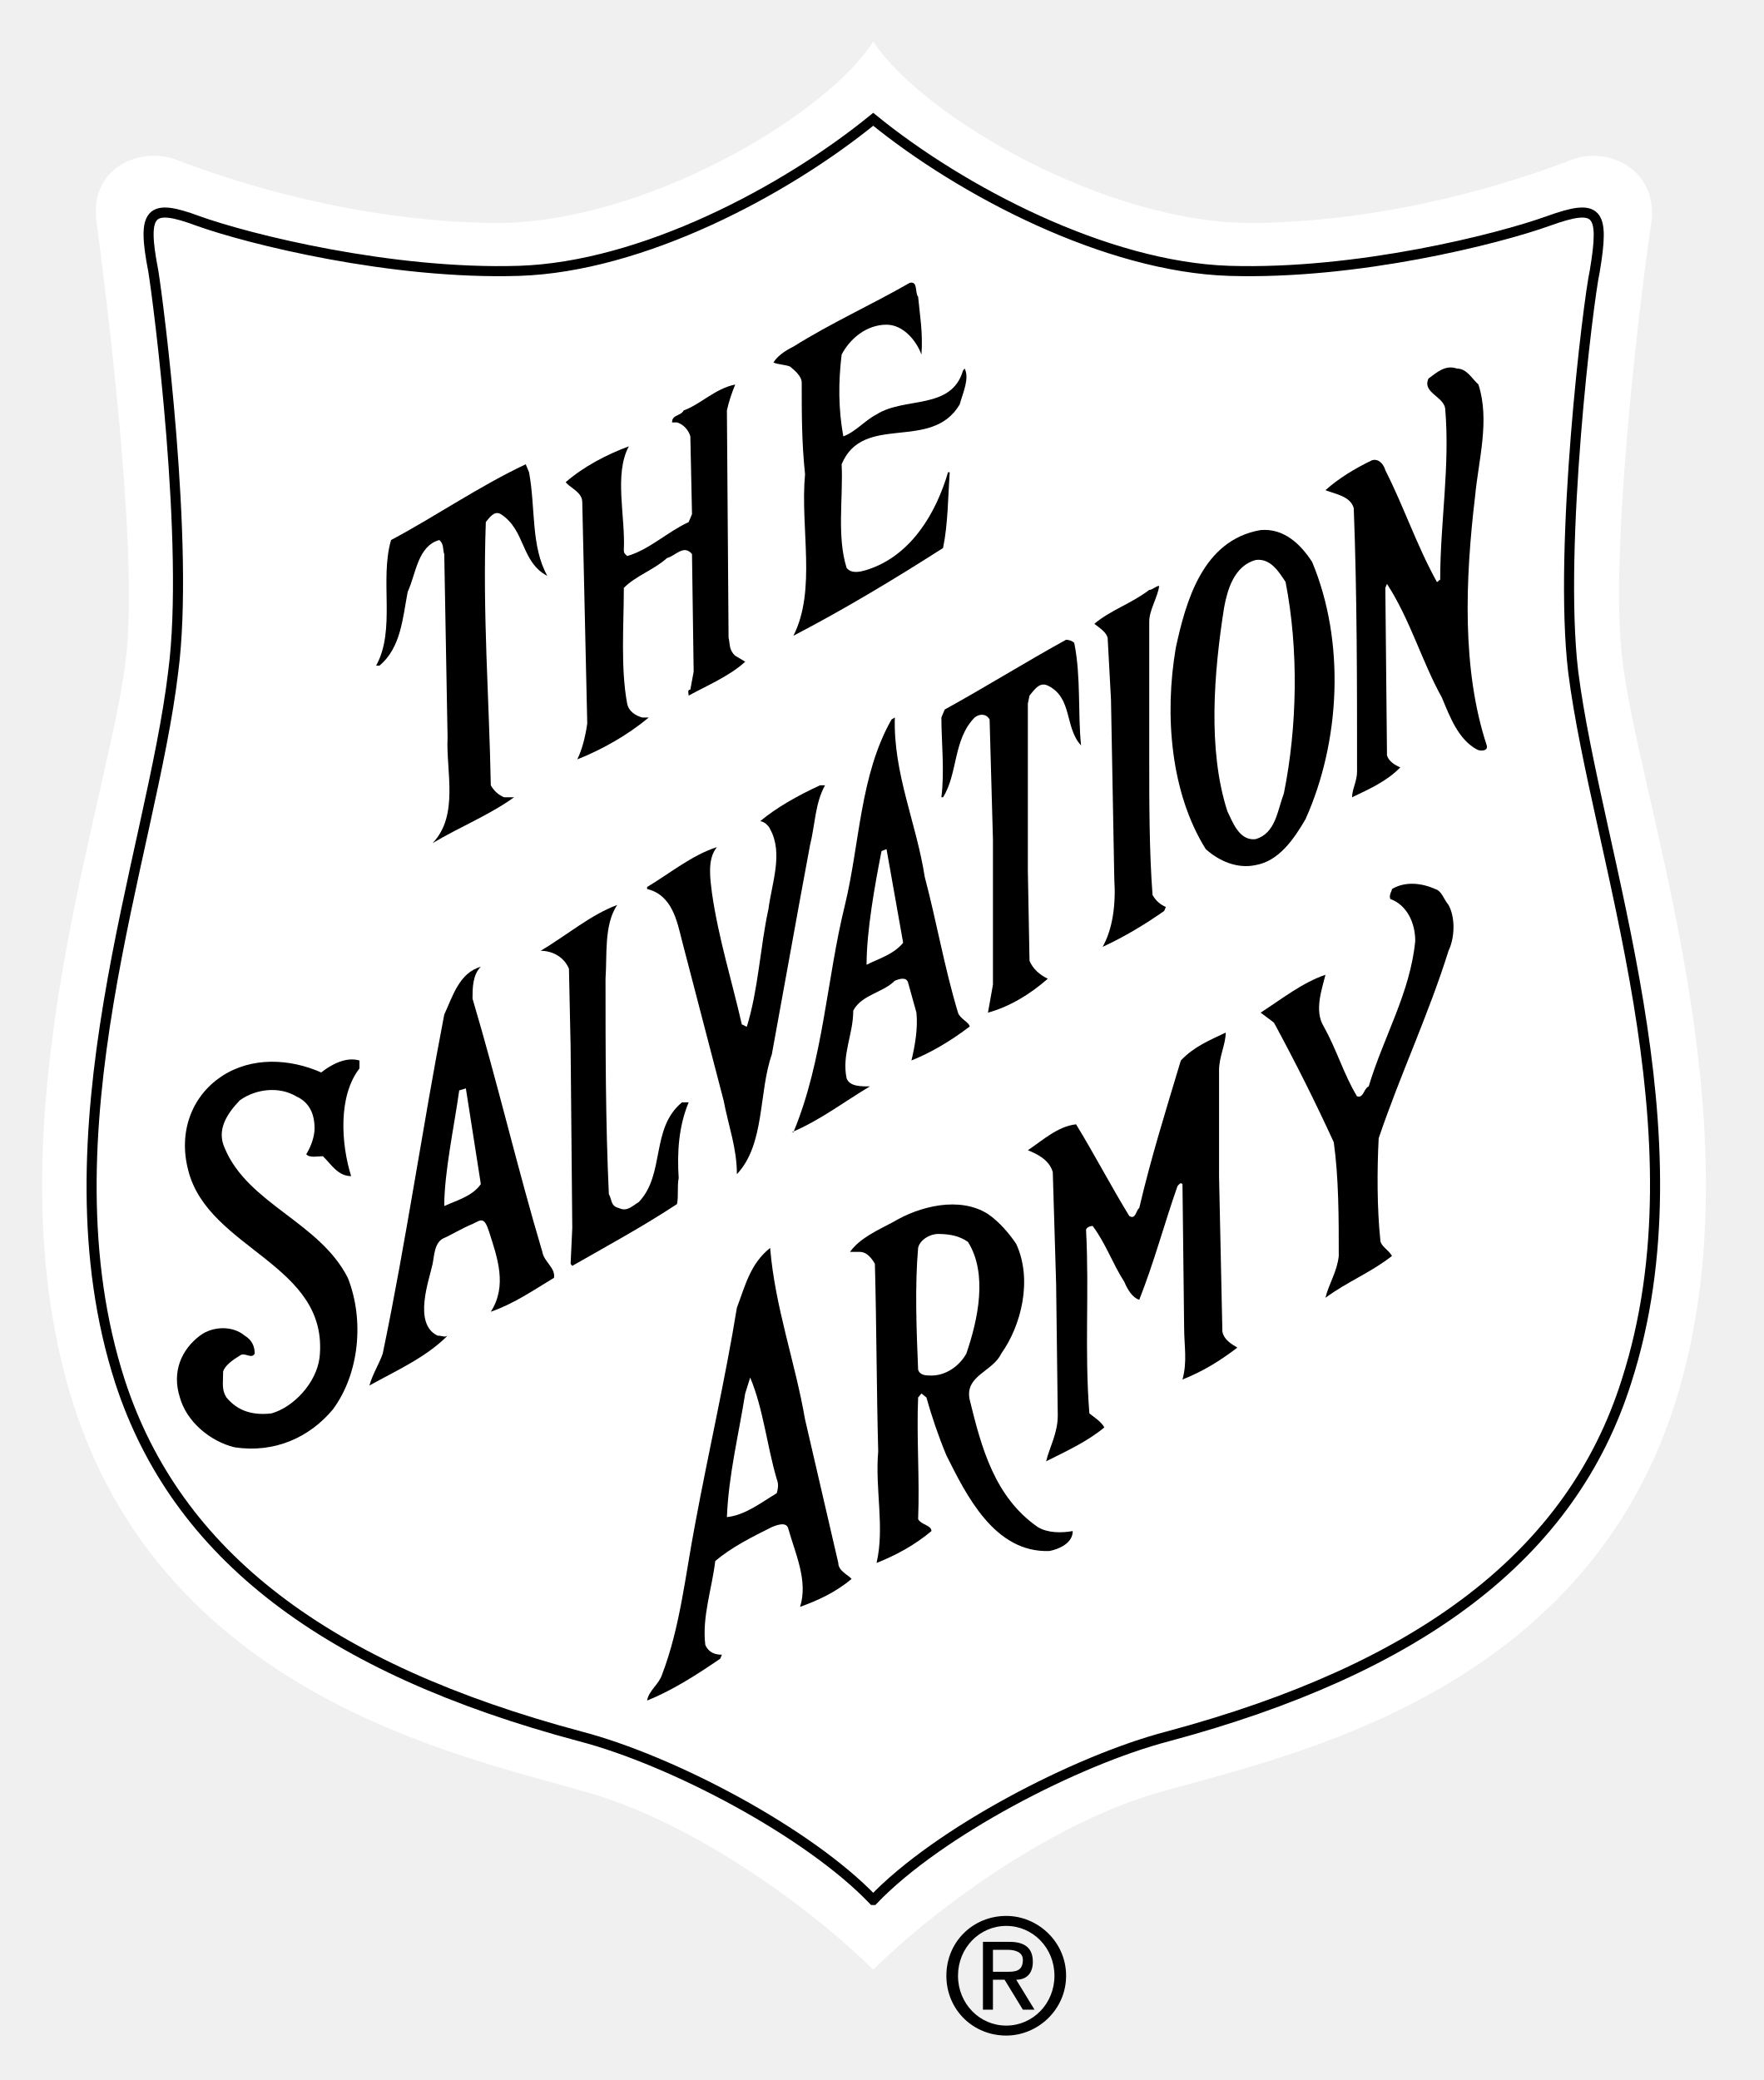
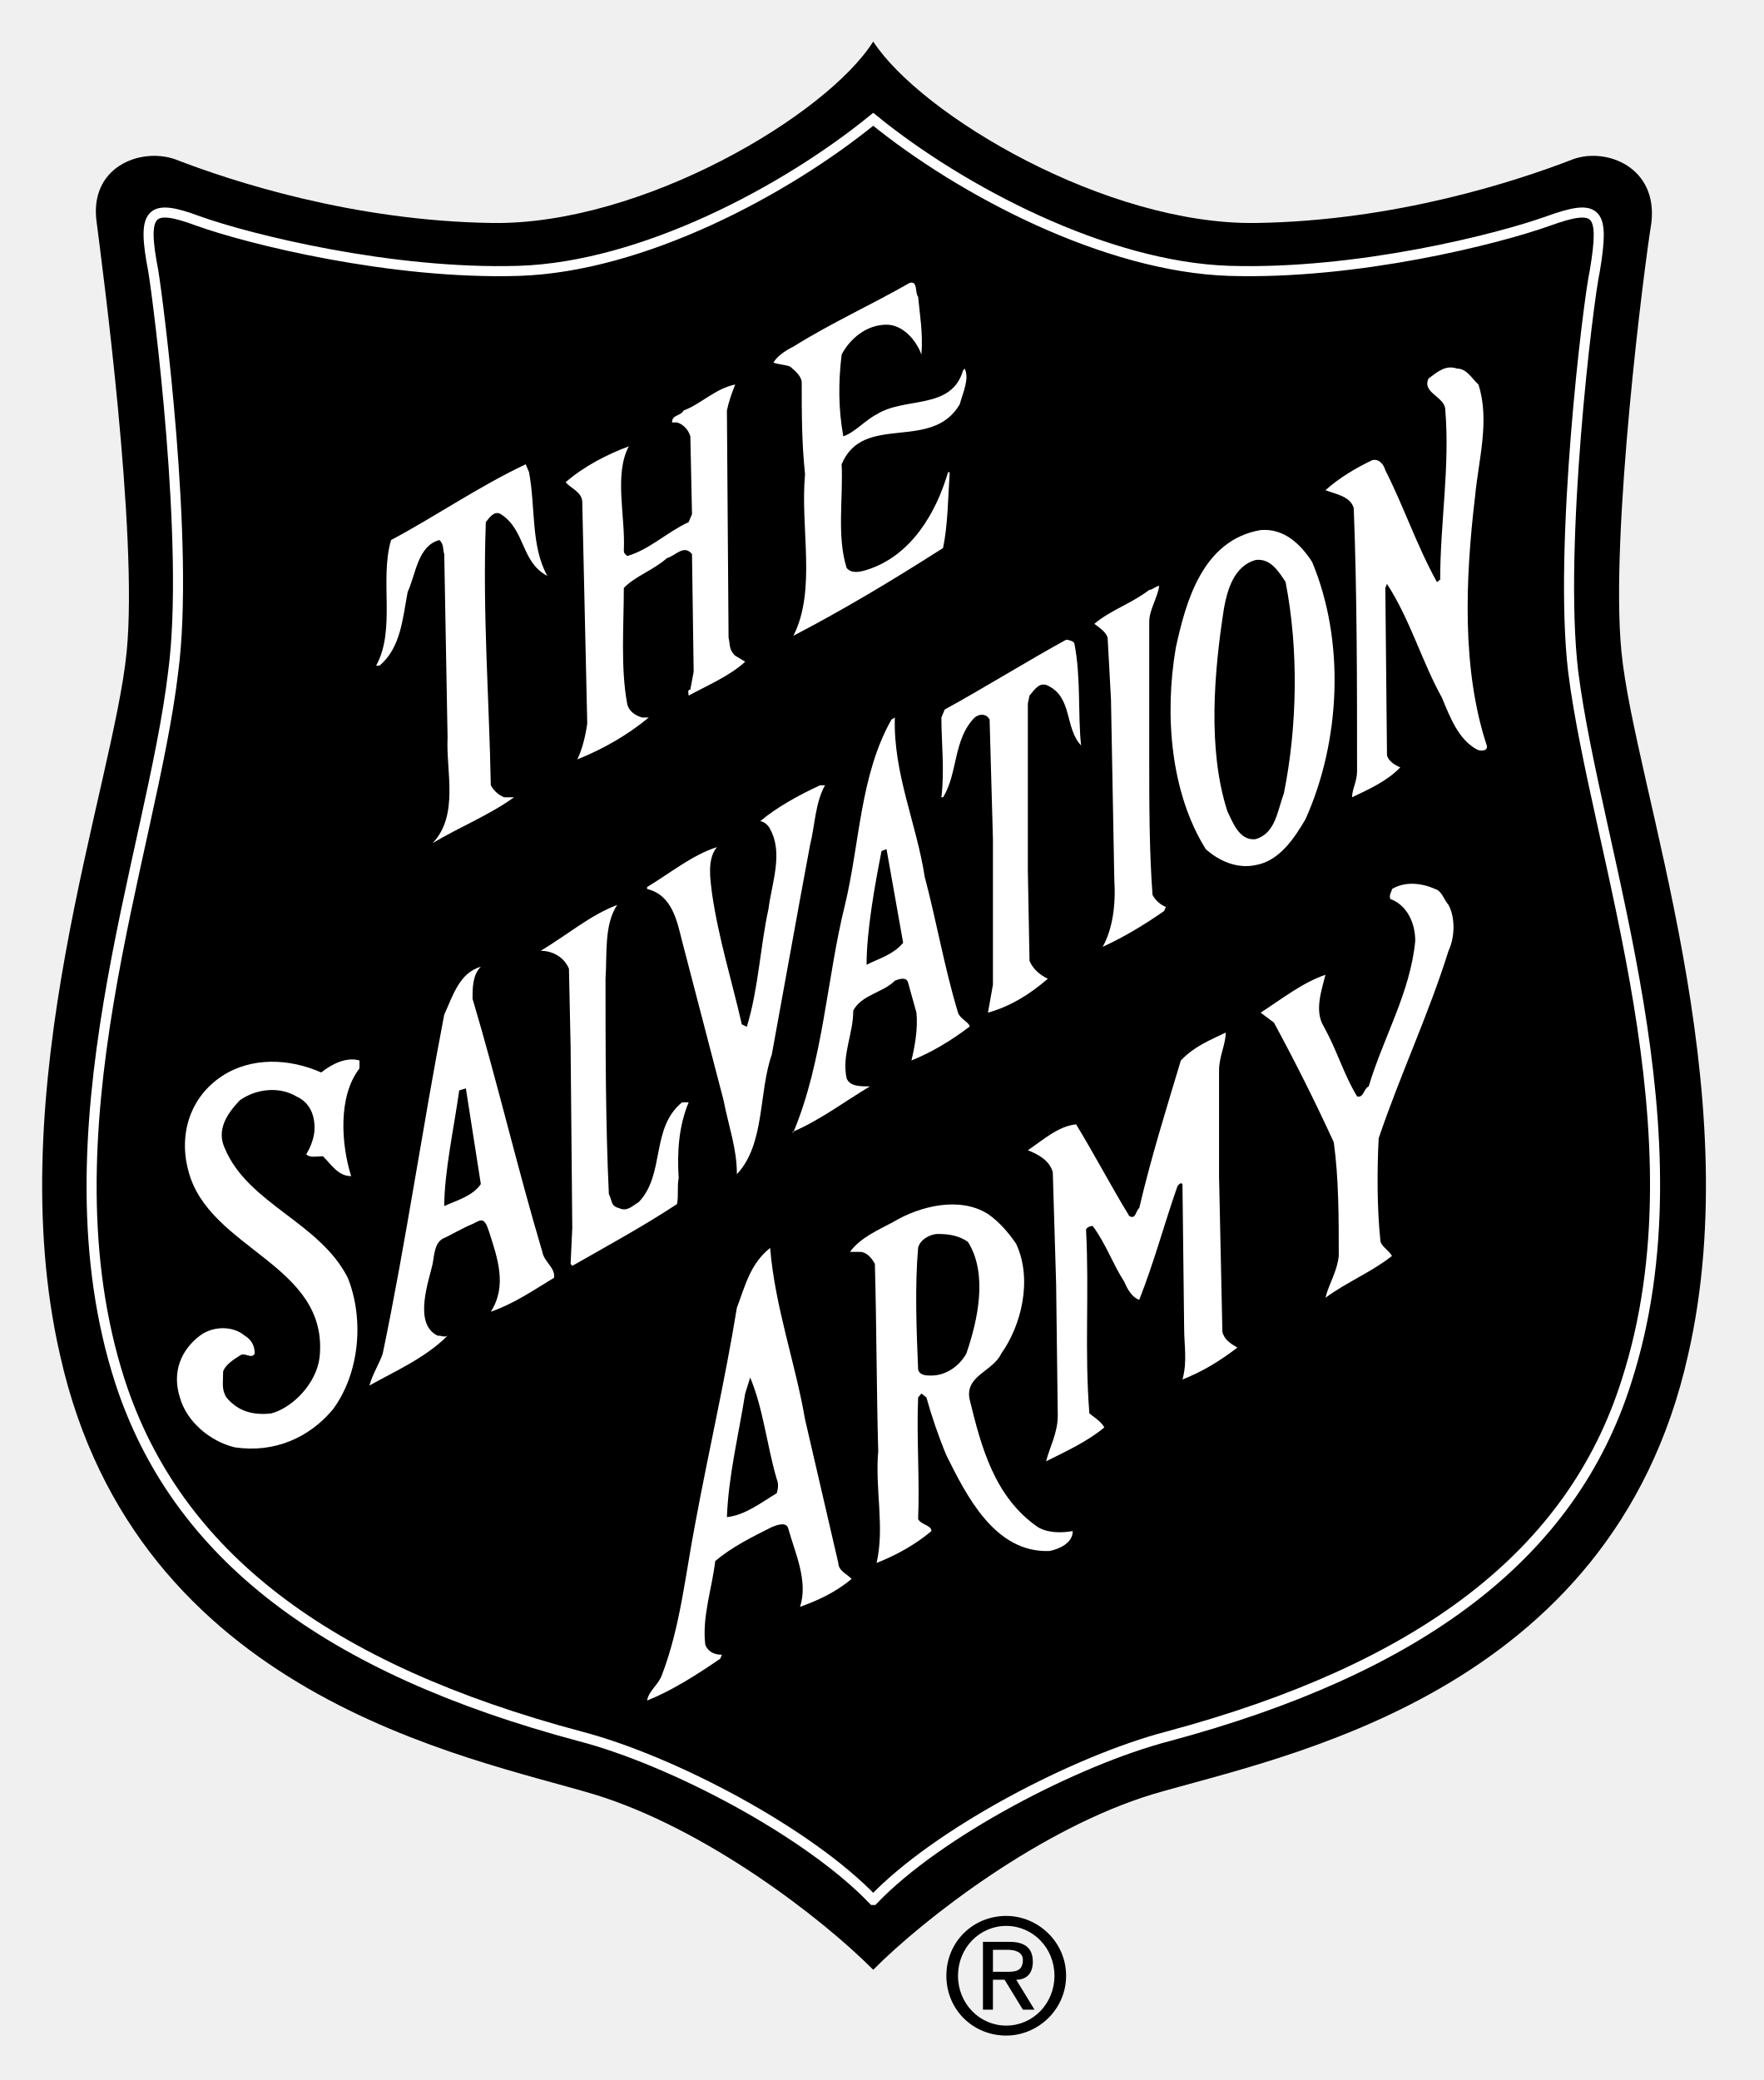
<svg xmlns="http://www.w3.org/2000/svg" fill="none" height="500" viewBox="0 0 424 500" width="424">
-   <path d="m209.889 473.5c12.389-12.464 40.363-34.032 67.14-42.181 30.77-9.105 110.299-23.491 128.686-105.453 14.788-64.231-12.786-136.612-15.983-169.208-2.796-28.277 5.593-93.468 7.193-103.055 1.599-13.419-10.792-18.215-18.788-15.336-13.584 5.271-42.759 14.855-76.328 15.336-35.967.481-80.331-25.882-91.92-43.617-11.19 17.735-55.551 44.099-91.52 43.617-33.571-.479-62.743-10.066-76.332-15.336-8.39-2.878-20.781 1.915-18.781 15.336 1.197 9.587 9.989 74.778 7.193 103.055-3.197 32.596-30.772 104.977-15.987 169.208 18.385 81.962 97.914 96.348 128.288 105.453 26.776 8.149 54.752 29.717 67.139 42.181z" fill="#fff" />
-   <path d="m209.888 456.721c15.589-16.295 48.755-33.55 70.737-39.302 60.744-16.297 97.113-43.619 110.302-85.325 19.181-59.437-7.193-126.54-12.792-170.641-3.594-30.197 3.597-89.153 5.197-96.345 2.396-14.382.796-16.299-11.191-11.983-11.985 4.314-45.958 12.944-76.728 11.983-29.572-.957-64.341-19.172-85.525-36.431-21.181 17.26-55.551 35.475-85.124 36.431-30.772.96-65.142-7.669-77.133-11.983-11.588-4.316-13.588-2.399-10.792 11.983 1.199 7.194 8.794 66.148 4.796 96.345-5.197 44.101-31.971 111.204-12.79 170.641 13.592 41.706 49.559 69.028 110.706 85.325 21.98 5.752 54.752 23.007 70.336 39.302z" stroke="#000" stroke-linecap="round" stroke-width="2.42" />
-   <g fill="#000">
+   <path d="m209.889 473.5c12.389-12.464 40.363-34.032 67.14-42.181 30.77-9.105 110.299-23.491 128.686-105.453 14.788-64.231-12.786-136.612-15.983-169.208-2.796-28.277 5.593-93.468 7.193-103.055 1.599-13.419-10.792-18.215-18.788-15.336-13.584 5.271-42.759 14.855-76.328 15.336-35.967.481-80.331-25.882-91.92-43.617-11.19 17.735-55.551 44.099-91.52 43.617-33.571-.479-62.743-10.066-76.332-15.336-8.39-2.878-20.781 1.915-18.781 15.336 1.197 9.587 9.989 74.778 7.193 103.055-3.197 32.596-30.772 104.977-15.987 169.208 18.385 81.962 97.914 96.348 128.288 105.453 26.776 8.149 54.752 29.717 67.139 42.181z" fill="#000" />
+   <path d="m209.888 456.721c15.589-16.295 48.755-33.55 70.737-39.302 60.744-16.297 97.113-43.619 110.302-85.325 19.181-59.437-7.193-126.54-12.792-170.641-3.594-30.197 3.597-89.153 5.197-96.345 2.396-14.382.796-16.299-11.191-11.983-11.985 4.314-45.958 12.944-76.728 11.983-29.572-.957-64.341-19.172-85.525-36.431-21.181 17.26-55.551 35.475-85.124 36.431-30.772.96-65.142-7.669-77.133-11.983-11.588-4.316-13.588-2.399-10.792 11.983 1.199 7.194 8.794 66.148 4.796 96.345-5.197 44.101-31.971 111.204-12.79 170.641 13.592 41.706 49.559 69.028 110.706 85.325 21.98 5.752 54.752 23.007 70.336 39.302z" stroke="#fff" stroke-linecap="round" stroke-width="2.42" />
+   <g fill="#fff">
    <path d="m220.682 71.338c.396 4.316 1.196 8.63.796 13.9-1.197-3.353-4.396-7.188-8.39-7.188-4.796 0-8.792 3.353-10.792 7.188-.798 6.713-.798 12.944.401 19.651 2.797-.957 5.197-3.833 7.995-5.271 6.793-4.316 17.979-.961 20.781-10.547l.395-.481c1.197 2.397-.395 5.756-1.197 8.63-6.791 11.502-23.18 1.917-28.375 14.382.401 8.149-1.196 17.254 1.202 24.924 1.197 1.441 3.195.96 4.792.481 10.792-3.353 16.786-13.901 19.582-23.488h.402c-.402 5.753-.402 12.465-1.599 18.217-11.991 7.668-23.98 14.855-35.969 21.089 5.593-11.023 1.599-25.884 2.797-38.822-.801-7.667-.801-14.38-.801-22.049 0-1.442-1.6-2.878-2.797-3.835-1.199-.479-2.798-.479-3.997-.961.798-1.436 2.796-2.872 4.796-3.835 9.191-5.752 18.781-10.066 27.973-15.336 2.005-.483 1.202 2.397 2.005 3.351z" />
    <path d="m355.362 92.43c2.797 8.624 0 18.211-.803 26.839-2.394 20.132-3.196 41.702 2.797 59.917.403 1.436-1.599 1.436-2.394.96-4.398-2.399-6.398-7.673-8.39-12.465-4.798-8.63-7.595-18.695-13.192-27.319l-.396.956.396 40.266c.401 1.436 2 2.397 3.197 2.872-3.197 3.359-7.595 5.277-11.589 7.194 0-1.917 1.198-3.835 1.198-6.233 0-21.089 0-42.663-.795-63.27-.803-2.878-4.396-3.36-6.799-4.316 3.198-2.878 7.193-5.277 11.193-7.194 1.599-.475 2.797.961 3.197 2.399 4.396 8.63 7.593 18.214 12.385 26.844.401 0 .401-.481.801-.481 0-13.901 2.396-27.32 1.197-41.221-.401-2.878-5.593-3.835-3.996-7.194 1.996-1.436 3.996-3.353 6.793-2.396 2.404.002 3.601 2.4 5.2 3.842z" />
    <path d="m176.719 92.435c-.799 1.918-1.599 4.31-1.998 6.228l.399 54.646c.4 1.436 0 2.878 1.599 4.316l2.399 1.436c-3.596 3.359-9.193 5.75-13.589 8.149 0-.481-.398-1.436.402-1.436l.799-4.316-.4-28.281c-1.998-2.398-3.996.481-5.996.961-3.195 2.872-7.595 4.31-10.389 7.188 0 9.105-.801 19.171.798 27.801.401 1.917 1.996 2.878 3.596 3.353h1.599c-5.195 4.314-11.19 7.674-17.183 10.067 1.199-2.393 1.997-5.753 2.398-8.625l-1.198-53.21c0-2.392-2.798-3.353-3.997-4.789 4.396-3.834 9.993-6.712 15.188-8.63-3.6 6.713-.799 16.779-1.2 24.927 0 .957.401.957.8 1.437 5.194-1.437 9.59-5.753 14.785-8.151l.801-1.916-.399-18.696c-.402-1.436-1.599-2.872-3.199-3.353h-1.197c0-1.915 1.998-1.436 2.797-2.878 3.994-1.438 7.591-5.273 12.385-6.228z" />
    <path d="m127.164 113.521c1.597 8.629.398 17.735 4.396 24.923-6.396-3.354-5.197-11.023-11.191-14.855-1.599-.961-2.796.956-3.595 1.915-.798 22.051.799 42.183 1.197 63.27.799 1.442 1.996 2.398 3.197 2.878h2.396c-5.991 4.314-13.187 7.187-19.579 11.022 6.393-6.706 3.194-17.253 3.595-25.402l-.799-44.099c-.402-.957 0-2.398-1.197-3.353-5.199 1.436-5.597 8.148-7.593 12.465-1.201 6.227-1.6 13.419-6.794 17.733h-.799c4.794-8.63.799-20.614 3.595-30.198 10.792-5.752 21.184-12.944 32.372-18.215z" />
    <path d="m301.809 134.609c-5.197 1.442-6.796 7.193-7.593 11.507-2.402 15.337-4.002 34.033.797 48.891 1.197 2.396 2.796 7.194 6.796 6.712 4.792-1.436 5.193-6.712 6.792-11.026 3.197-15.818 3.597-34.509.4-50.806-1.597-2.4-3.597-5.752-7.192-5.278zm13.584.481c7.994 19.177 6.798 43.144-1.599 61.834-2.797 4.795-6.392 10.066-11.985 11.027-4.402.956-8.796-.961-11.989-3.833-8.396-13.425-9.995-32.117-7.199-48.415 2.401-11.026 6.396-25.884 20.385-28.282 5.595-.48 9.591 3.355 12.387 7.669z" />
    <path d="m278.629 140.845c-.401 2.878-2.396 5.752-2.396 8.63v32.115c0 11.502 0 23.006.796 33.551.801 1.436 2 2.399 3.198 2.878l-.401.957c-4.796 3.36-9.589 6.232-14.788 8.63 2.403-4.316 3.199-10.066 2.797-16.299l-.795-43.138-.803-14.861c-.394-1.436-1.993-2.399-3.196-3.354 4.001-3.359 8.796-4.795 13.192-8.149.796 0 1.599-.96 2.396-.96z" />
    <path d="m258.25 154.743c1.599 8.149.795 16.779 1.599 24.449-4.001-4.317-2.002-11.503-7.995-14.382-2-.957-3.197.96-4.396 2.398l-.4 1.917v40.264l.4 21.57c.796 1.918 2.396 3.36 4.396 4.315-4.396 3.834-9.193 6.712-14.386 8.15l1.198-6.713v-34.991l-.803-28.762c-.795-1.436-2.394-1.436-3.593-.481-5.199 5.276-4.002 13.425-7.593 19.177h-.403c.797-6.233 0-13.419 0-19.177l.797-1.917c9.595-5.271 19.584-11.503 29.177-16.773.797 0 2.002.481 2.002.956z" />
    <path d="m198.301 188.777c-2.398 4.317-2.398 9.591-3.599 14.382l-2.395 12.945-6.794 37.386c-3.197 9.105-1.599 21.568-8.392 28.761 0-6.237-1.999-11.51-3.198-17.741l-9.99-38.342c-1.201-4.796-2.398-11.027-8.393-12.465v-.481c5.593-3.354 10.789-7.668 16.783-9.585-2.398 2.872-1.6 7.667-1.197 11.022 1.599 11.027 4.794 21.095 7.192 31.641.403 0 .799.475 1.201.475 2.797-9.105 3.195-19.171 5.195-28.281.799-6.227 3.596-13.419.399-19.171-.399-.957-1.599-1.917-2.399-1.917 3.998-3.354 9.193-6.232 14.388-8.63h1.199" />
    <path d="m348.171 217.538c1.593 2.872 1.593 7.668 0 11.023-4.798 15.342-11.595 29.725-16.788 45.061-.4 7.67-.4 16.773.395 24.446 0 1.438 2.002 2.393 2.802 3.835-4.796 3.835-10.789 6.228-15.989 10.062.803-3.355 2.797-6.227 3.198-10.062 0-9.111 0-18.694-1.198-27.326-4.395-9.587-9.192-19.171-14.385-28.756l-3.197-2.397c5.193-3.353 9.99-7.188 15.582-9.105-.796 3.353-2.796 8.624-.394 12.459 3.191 5.752 4.791 11.51 7.988 16.772 1.601.482 1.601-1.911 2.796-2.39 3.6-11.984 9.996-22.531 11.192-34.99 0-4.316-2-8.63-5.993-10.066-.4-.96.4-1.917.4-2.398 3.193-1.917 7.193-1.436 10.39 0 1.601.479 1.998 2.397 3.201 3.832z" />
    <path d="m145.546 235.271c0 17.254 0 34.514.799 51.766.801 1.438.398 2.878 2.398 3.355 1.998.961 3.197-.475 4.795-1.438 6.395-6.704 2.798-17.733 10.393-23.966h1.596c-2.395 5.751-2.797 11.983-2.395 18.216-.402 1.917 0 4.314-.402 6.232-7.991 5.27-16.783 10.066-25.177 14.855l-.4-.481.4-8.622-.4-43.62-.397-18.694c-1.201-2.871-3.997-4.316-6.794-4.316 6.394-3.834 11.989-8.623 18.383-11.022-3.197 4.797-2.396 11.985-2.799 17.735z" />
    <path d="m294.613 248.214c0 2.872-1.599 5.75-1.599 9.106v25.402l.802 37.388c.4 1.921 2 2.876 3.593 3.835-4.395 3.359-8.389 5.756-13.186 7.667 1.197-4.308.4-8.142.4-12.456l-.4-34.514c-.394-.48-.796 0-1.197.481-3.197 9.111-5.593 18.215-9.192 27.32-1.6-.479-2.797-2.393-3.593-4.314-2.797-4.316-4.397-9.108-7.594-13.422-.802 0-1.599.482-1.599.957.795 15.343-.403 28.762.795 44.099 1.197.961 2.796 1.923 3.599 3.361-3.996 3.354-9.194 5.75-13.991 8.149.801-3.36 2.797-6.713 2.797-11.027l-.395-31.636-.803-26.839c-.796-2.878-3.593-4.314-5.993-5.276 3.597-2.393 7.193-5.752 11.589-6.225 4.396 7.187 8.395 14.855 12.791 22.043 1.6.961 1.6-1.438 2.397-1.917 2.796-11.984 6.396-23.488 9.995-35.471 3.189-3.357 6.788-4.793 10.784-6.711z" />
    <path d="m86.399 256.842c-5.195 6.706-4.396 18.214-1.998 25.884-3.197 0-4.796-2.878-6.794-4.79-1.197 0-3.197.476-3.998-.479 1.201-1.923 2-4.314 2-6.231 0-3.361-1.199-6.234-4.396-7.676-3.997-2.39-9.593-1.911-13.588.961-3.199 3.354-5.597 7.188-3.599 11.504 5.597 13.425 22.781 17.739 29.575 31.161 3.998 10.066 2.797 23.01-3.595 31.634-5.595 6.712-13.989 10.547-23.58 9.107-5.994-1.438-11.589-6.227-13.186-11.984-1.998-6.227.398-11.504 4.794-14.855 3.197-2.399 7.995-2.399 10.792 0 1.6.959 2.398 2.397 2.398 4.314-.799 1.436-2.398-.481-3.595.48-1.6.956-3.6 2.392-3.998 3.834 0 2.872-.399 4.314.799 6.227 2.797 3.36 6.394 4.314 10.792 3.833 5.195-1.43 10.788-7.188 11.589-13.413 2.398-22.537-26.777-25.89-31.573-45.061-2.398-9.112.799-17.741 7.995-22.531 7.193-4.789 16.385-4.314 23.978-.957 2.396-1.923 5.991-3.835 9.191-2.878v1.916" />
    <path d="m111.978 261.633-1.599.479c-1.197 8.624-3.596 19.653-3.596 27.802 3.197-1.442 6.794-2.397 8.792-5.277zm3.595-29.237c-1.997 1.917-1.997 5.27-1.997 7.669 5.995 20.128 10.789 40.739 16.783 60.871.402 2.399 3.199 3.835 2.8 6.233-4.796 2.876-9.592 6.232-15.187 8.149 3.997-6.231 1.599-12.94-.399-19.177-1.201-3.835-2-2.872-3.997-1.912-2.399.957-5.595 2.872-6.794 3.354-2.399.956-2.399 4.314-2.797 6.225-.799 3.835-4.797 14.388 1.197 17.262 1.197 0 1.6.48 2.398 0-5.195 5.277-12.79 8.628-18.783 11.983.799-2.872 2.398-5.278 3.197-7.669 5.593-26.845 9.591-54.646 14.785-81.487 2-4.314 3.6-10.065 8.794-11.501z" />
    <path d="m225.479 296.626c-2.002 0-4.402 1.442-4.798 3.355-.801 9.112-.4 19.651 0 29.244.396 1.436 1.996 1.436 3.199 1.436 3.593 0 6.79-2.397 8.389-5.271 2.795-8.149 5.197-19.171.401-26.845-2-1.437-4.394-1.919-7.191-1.919zm18.78 2.397c3.995 8.624 1.196 19.653-3.6 26.365-1.994 4.314-8.792 5.271-7.593 11.023 2.803 11.504 5.994 23.487 16.391 30.679 2.397 1.436 5.593 1.436 8.39.957 0 2.876-3.197 4.314-5.593 4.793-13.192.482-19.982-13.419-24.781-23.006-1.994-4.793-3.593-9.59-4.796-13.904l-1.197-.957-.797.957c-.401 9.59.396 19.65 0 29.243.797 1.436 3.199 1.436 3.199 2.872-4.002 3.359-8.396 5.756-13.188 7.667 1.996-8.622-.405-17.729.396-26.839-.396-14.379-.396-30.197-.799-45.061-.799-1.43-1.998-2.872-3.595-2.872h-2.394c2.394-3.353 6.79-5.277 10.389-7.188 6.392-3.834 15.983-6.231 22.781-1.923 2.793 1.923 5.189 4.797 6.787 7.194z" />
    <path d="m180.318 331.139-1.201 3.833c-1.6 10.068-3.998 19.653-4.396 29.719 4.396-.48 7.993-3.354 11.989-5.752.398-1.436.398-2.397 0-3.36-2.398-8.142-3.197-16.772-6.392-24.44zm13.186 10.066 7.991 34.506c0 1.924 2.399 2.878 3.197 3.835-3.997 3.359-8.392 5.277-12.387 6.718 1.998-6.237-1.201-12.943-2.8-18.701-.399-1.912-2.797-.957-3.996-.474-4.797 2.397-9.593 4.789-13.589 8.149-.798 6.711-3.197 13.419-2.398 20.132.799 1.917 2.398 2.397 3.998 2.397l-.401.956c-5.593 3.835-11.588 7.669-17.584 10.066.398-2.397 2.797-3.832 3.596-6.231 4.396-11.502 5.592-23.967 7.993-36.423 3.197-17.262 7.194-34.521 9.993-51.768 1.996-5.277 3.197-10.553 7.992-14.386 1.202 14.383 5.997 27.324 8.395 41.224z" />
-     <path d="m241.862 473.986c1.996 0 3.996 0 3.996-2.878 0-1.919-2-2.401-3.597-2.401h-3.594v5.279zm-3.197 9.104h-2.402v-16.298h6.398c3.597 0 5.593 1.437 5.593 4.789 0 2.878-1.599 4.315-3.995 4.315l4.396 7.194h-2.797l-4.396-7.194h-2.797zm3.197 3.833c6.392 0 11.589-5.27 11.589-11.982s-5.197-11.982-11.589-11.982c-6.396 0-11.594 5.27-11.594 11.982.002 6.712 5.2 11.982 11.594 11.982zm-14.389-11.982c0-8.149 6.398-14.383 14.391-14.383 7.593 0 14.386 6.234 14.386 14.383s-6.793 14.378-14.386 14.378c-7.995 0-14.391-6.229-14.391-14.378z" />
-     <path d="m213.087 204.113-1.203.476c-1.598 8.148-3.593 19.177-3.593 27.325 2.796-1.442 6.396-2.396 8.792-5.276zm9.19 6.707c2.797 10.547 4.793 22.051 7.99 32.597.401 1.436 2.797 2.396 2.797 3.353-4.396 3.359-9.187 6.231-13.985 8.148.797-3.353 1.599-7.667 1.197-11.501l-2-7.189c-.396-1.442-1.996-.96-3.193-.481-2.801 2.872-7.993 3.353-9.993 7.188 0 5.75-2.797 10.547-1.595 16.3.798 1.917 3.194 1.917 5.592 1.917-6.393 3.833-11.988 8.148-18.782 11.023h.402c7.192-17.257 7.991-36.907 12.387-54.64 3.595-14.862 3.595-31.155 11.19-44.581l.801-.481c-.4 13.423 5.195 25.407 7.192 38.347z" />
  </g>
+   <path d="m241.862 473.986c1.996 0 3.996 0 3.996-2.878 0-1.919-2-2.401-3.597-2.401h-3.594v5.279zm-3.197 9.104h-2.402v-16.298h6.398c3.597 0 5.593 1.437 5.593 4.789 0 2.878-1.599 4.315-3.995 4.315l4.396 7.194h-2.797l-4.396-7.194h-2.797zm3.197 3.833c6.392 0 11.589-5.27 11.589-11.982s-5.197-11.982-11.589-11.982c-6.396 0-11.594 5.27-11.594 11.982.002 6.712 5.2 11.982 11.594 11.982zm-14.389-11.982c0-8.149 6.398-14.383 14.391-14.383 7.593 0 14.386 6.234 14.386 14.383s-6.793 14.378-14.386 14.378c-7.995 0-14.391-6.229-14.391-14.378z" fill="#000" />
+   <path d="m213.087 204.113-1.203.476c-1.598 8.148-3.593 19.177-3.593 27.325 2.796-1.442 6.396-2.396 8.792-5.276zm9.19 6.707c2.797 10.547 4.793 22.051 7.99 32.597.401 1.436 2.797 2.396 2.797 3.353-4.396 3.359-9.187 6.231-13.985 8.148.797-3.353 1.599-7.667 1.197-11.501l-2-7.189c-.396-1.442-1.996-.96-3.193-.481-2.801 2.872-7.993 3.353-9.993 7.188 0 5.75-2.797 10.547-1.595 16.3.798 1.917 3.194 1.917 5.592 1.917-6.393 3.833-11.988 8.148-18.782 11.023h.402c7.192-17.257 7.991-36.907 12.387-54.64 3.595-14.862 3.595-31.155 11.19-44.581l.801-.481c-.4 13.423 5.195 25.407 7.192 38.347z" fill="#fff" />
</svg>
